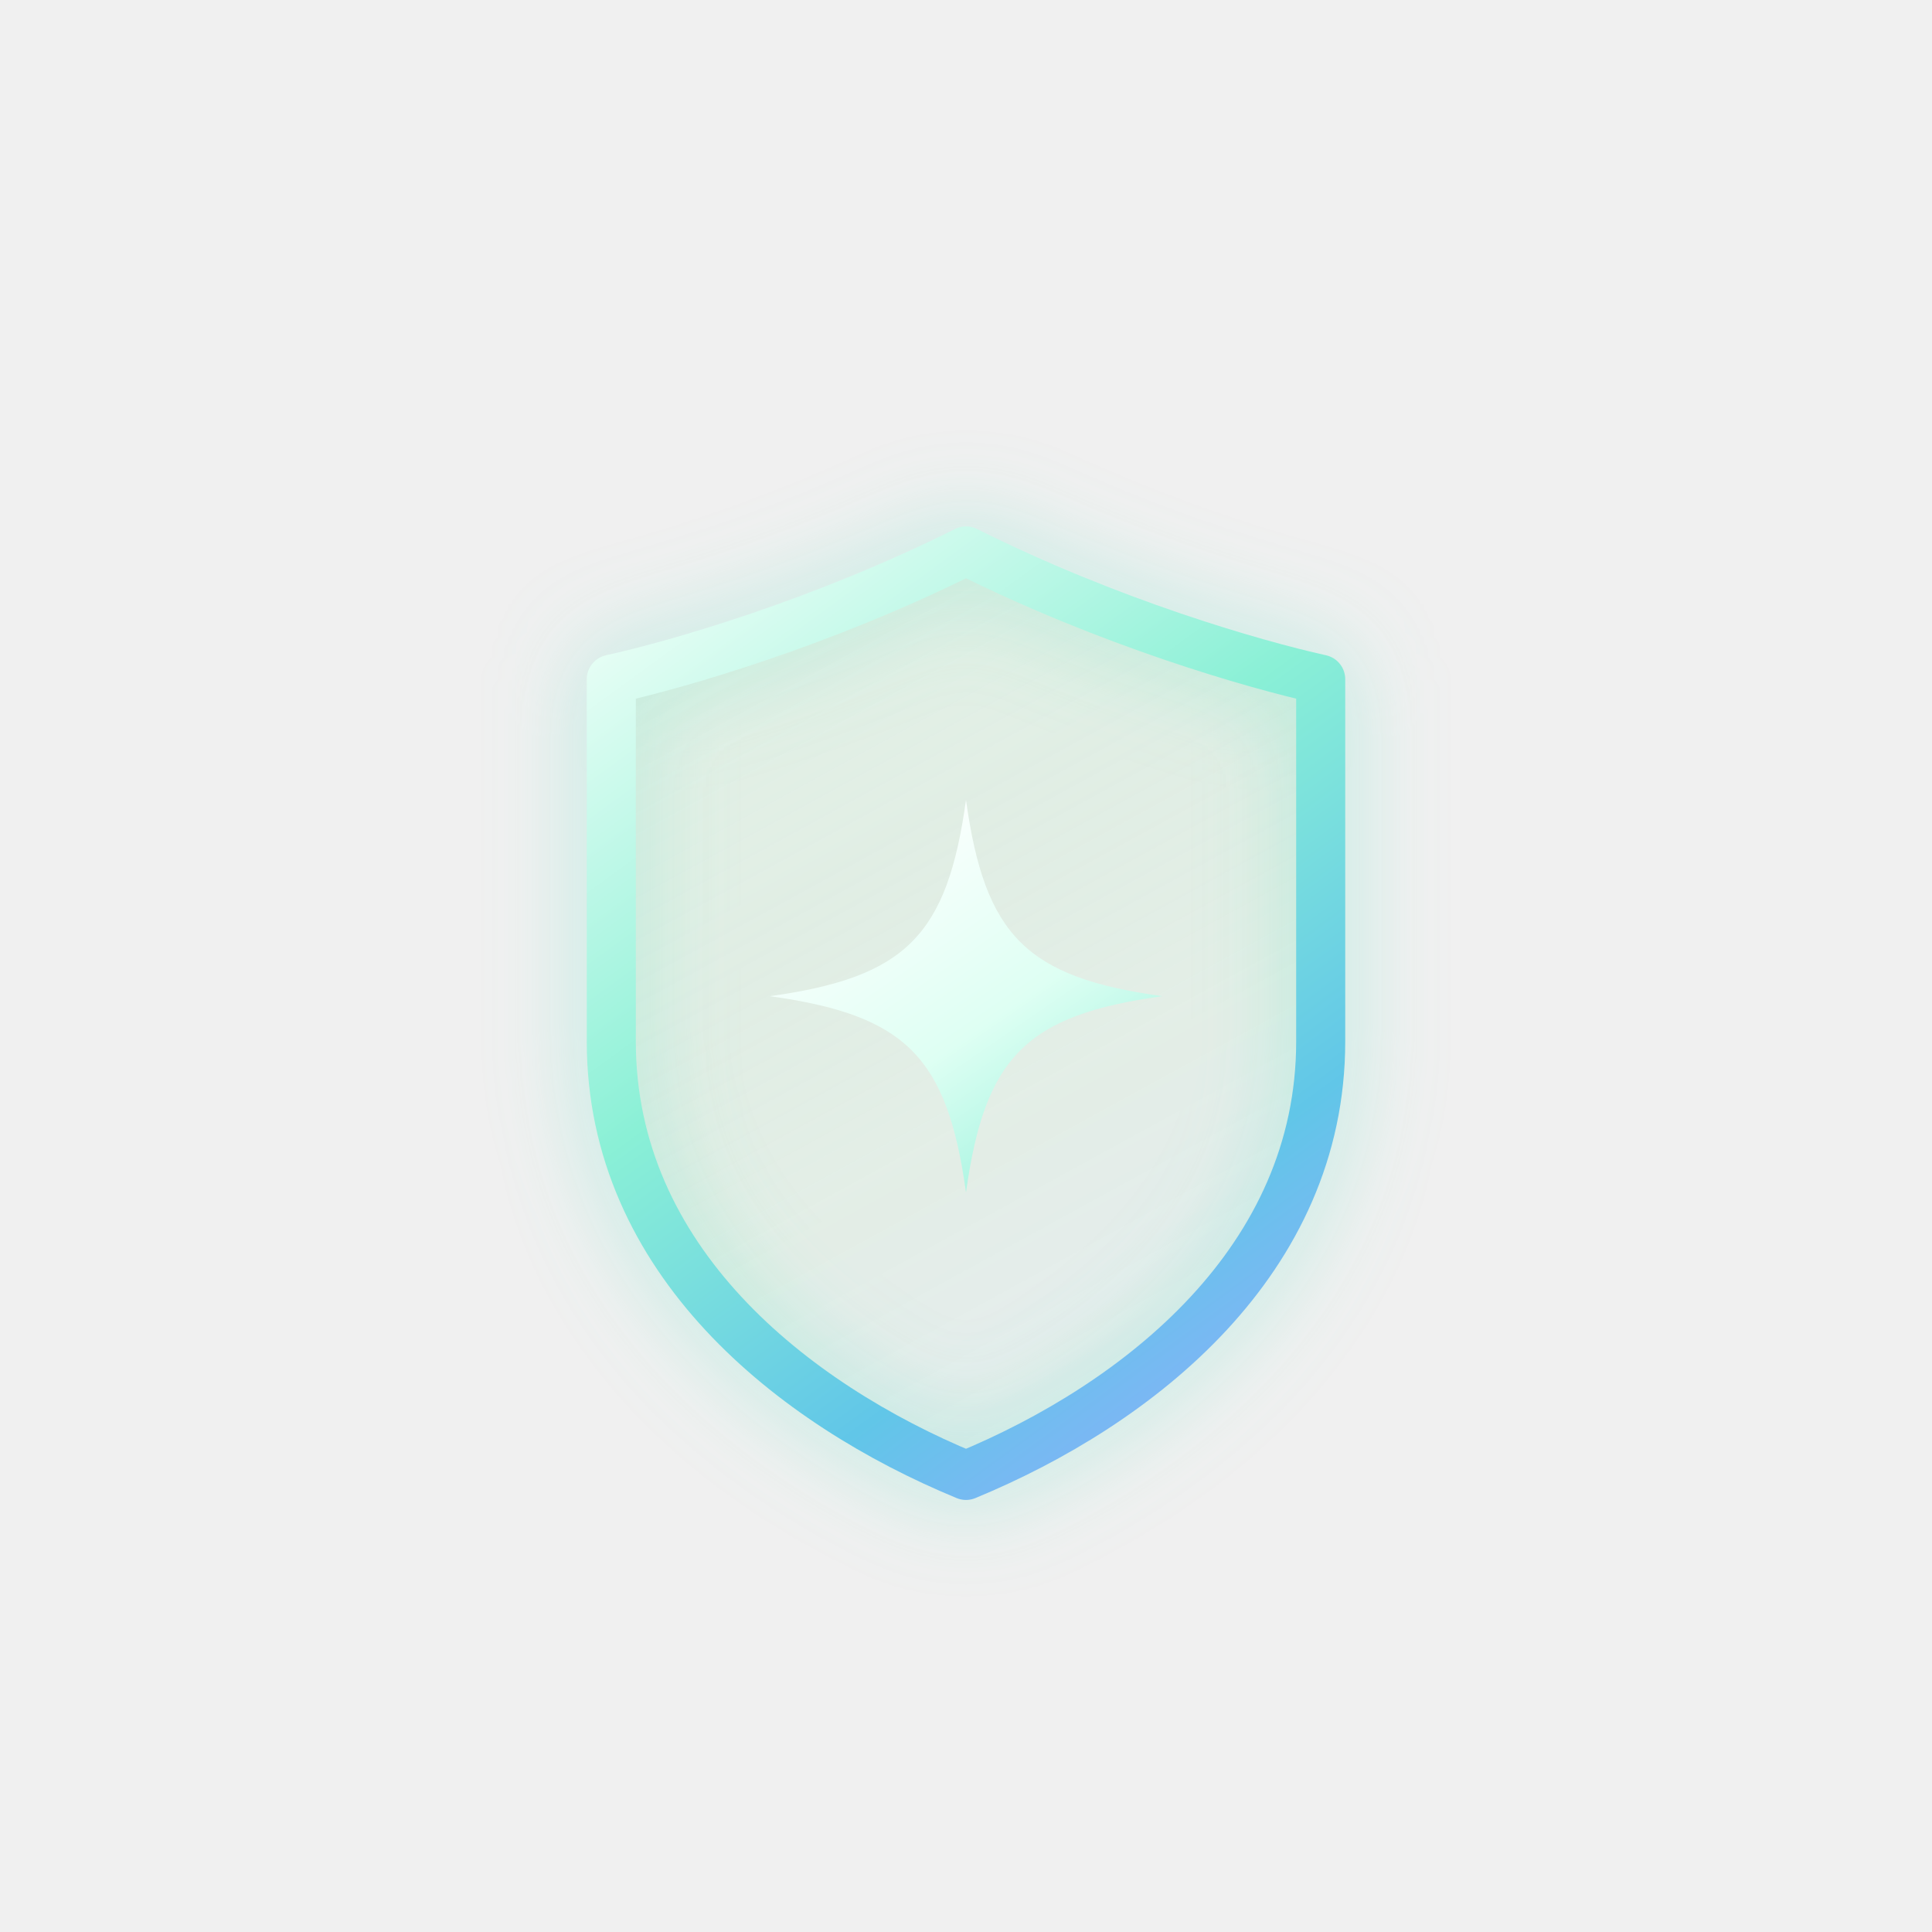
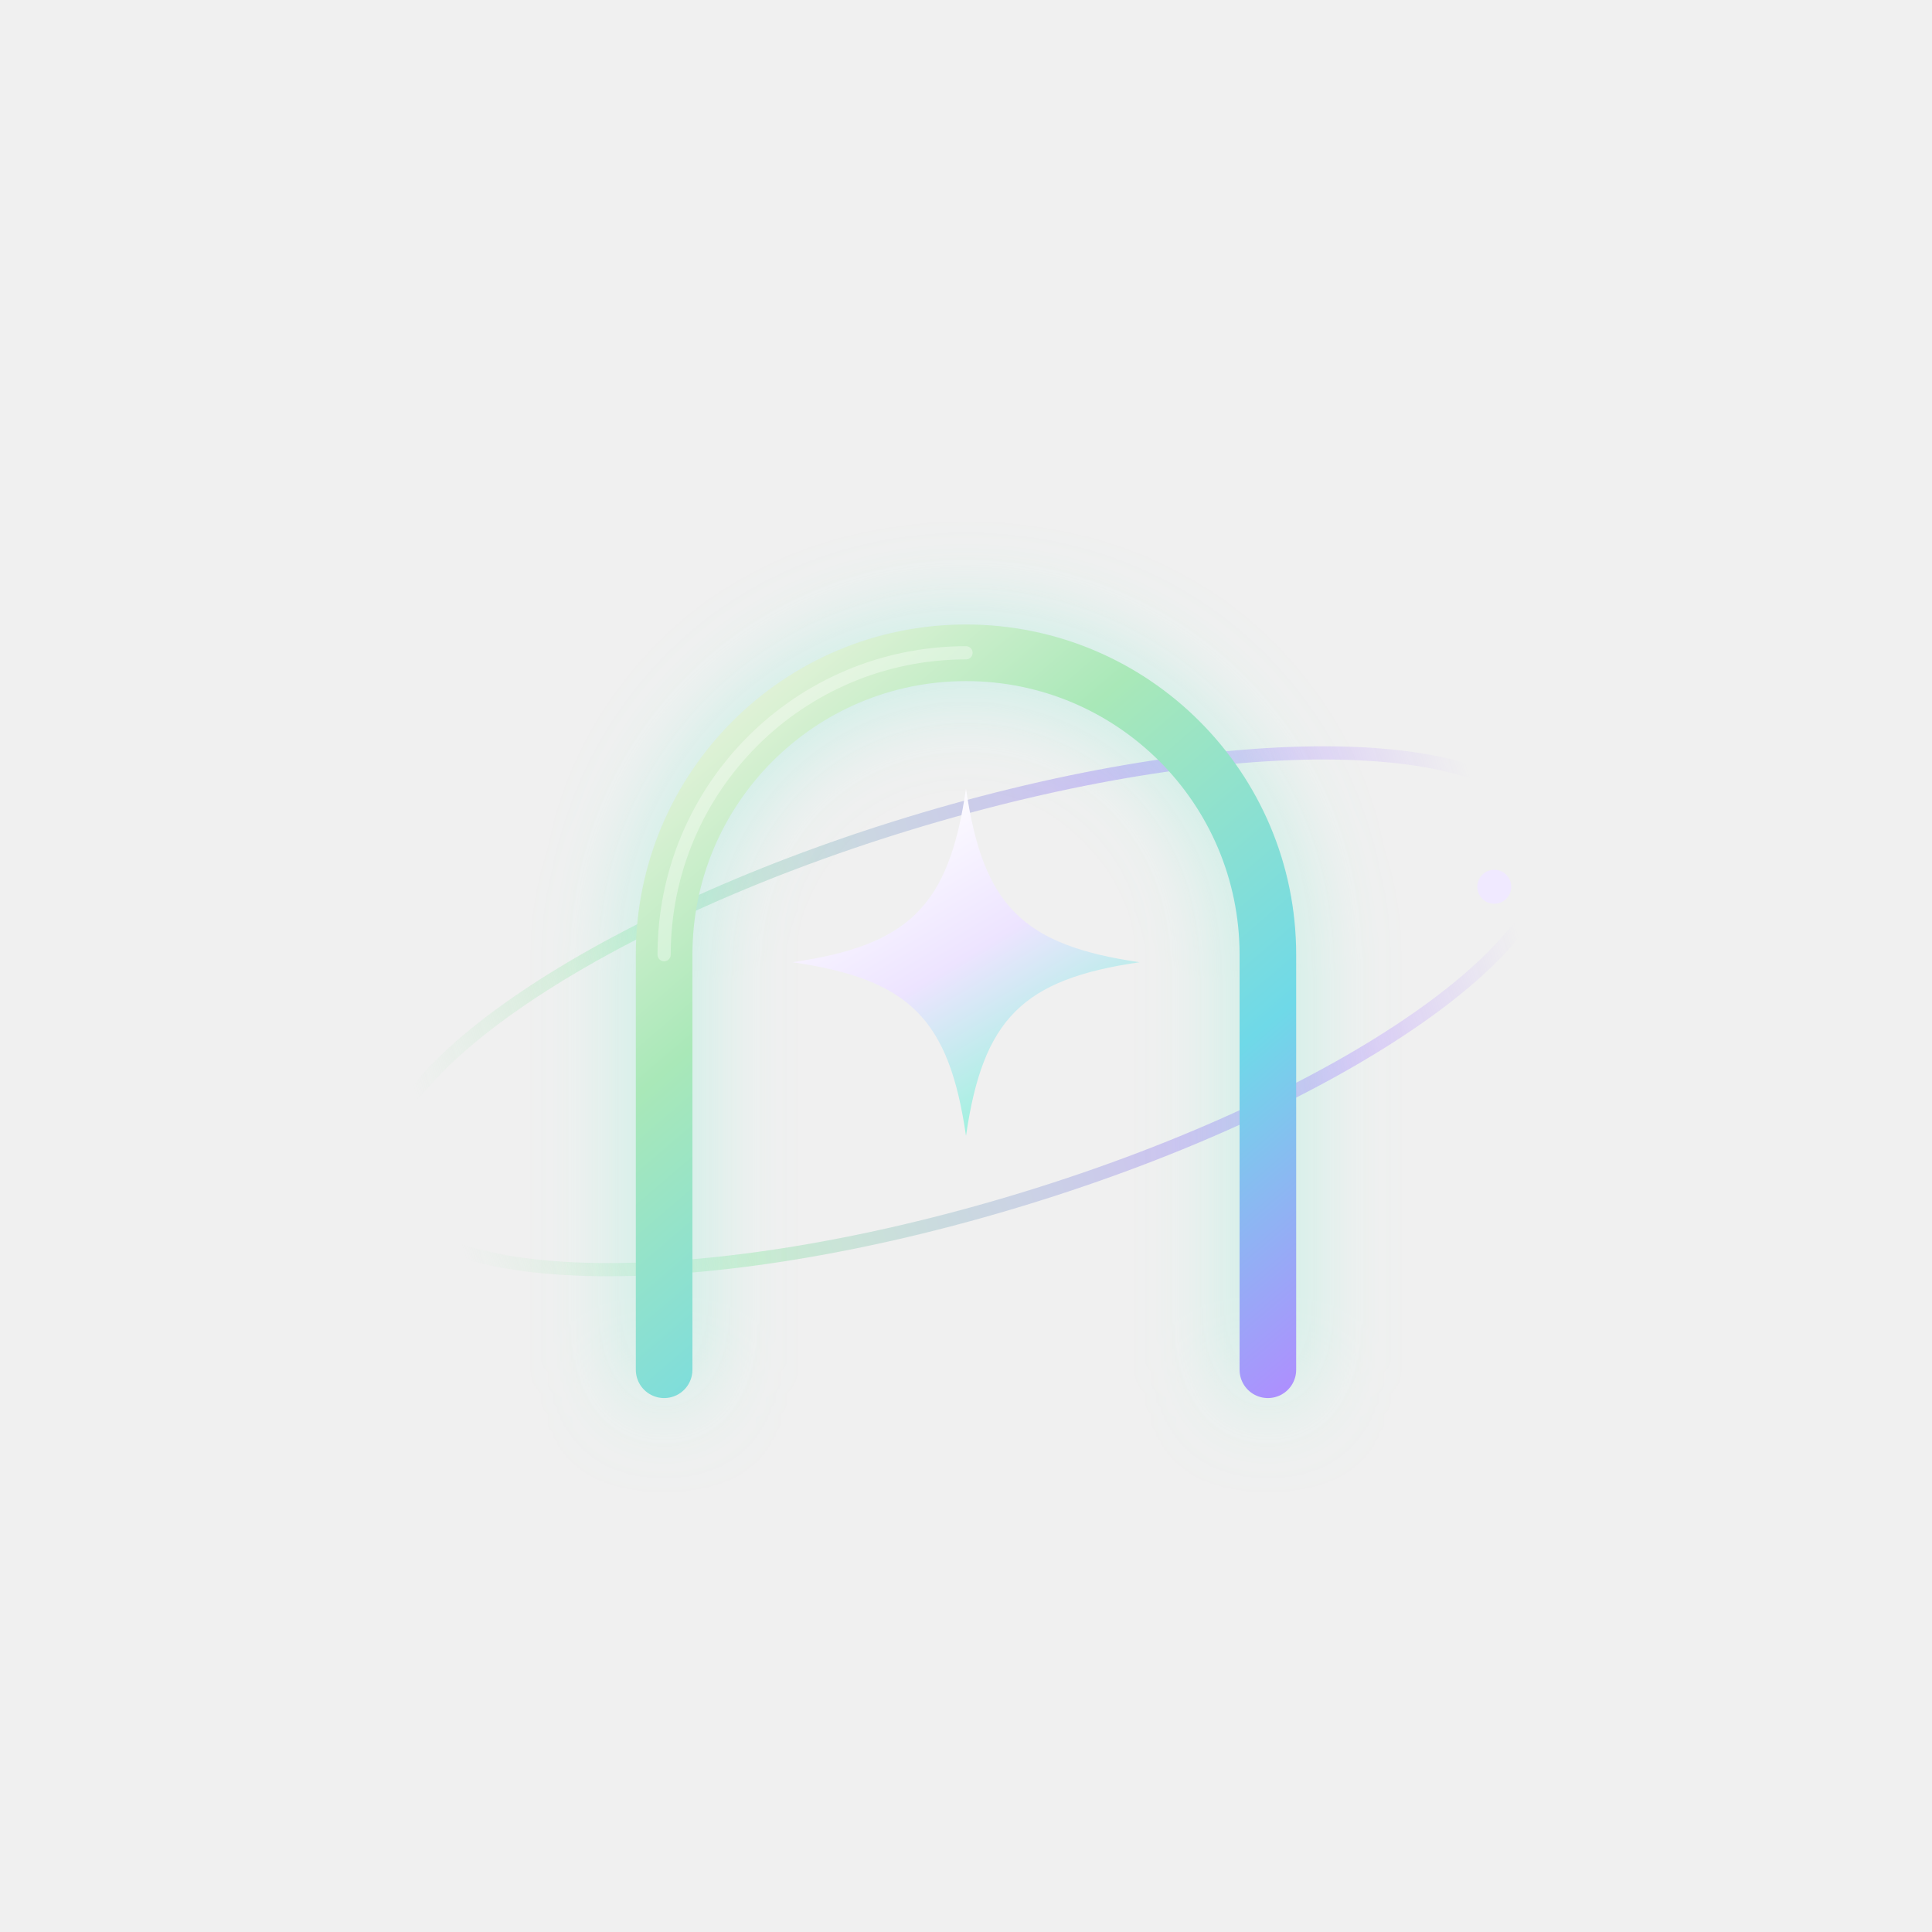
<svg xmlns="http://www.w3.org/2000/svg" width="1024" height="1024" viewBox="0 0 1024 1024">
  <defs>
-     <linearGradient id="edge" x1="356" y1="296" x2="700" y2="768" gradientUnits="userSpaceOnUse">
-       <stop offset="0" stop-color="#EDFFF7" />
-       <stop offset="0.4" stop-color="#8AF0D6" />
-       <stop offset="0.74" stop-color="#61C6E8" />
-       <stop offset="1" stop-color="#93A9FF" />
+     <linearGradient id="edge" x1="340" y1="330" x2="690" y2="740" gradientUnits="userSpaceOnUse">
+       <stop offset="0" stop-color="#FFF7E8" />
+       <stop offset="0.35" stop-color="#A9E8B8" />
+       <stop offset="0.7" stop-color="#6FD9E8" />
+       <stop offset="1" stop-color="#B08CFF" />
    </linearGradient>
-     <linearGradient id="fill" x1="404" y1="320" x2="646" y2="762" gradientUnits="userSpaceOnUse">
-       <stop offset="0" stop-color="#B6F0C3" stop-opacity="0.22" />
-       <stop offset="0.6" stop-color="#6FD98F" stop-opacity="0.10" />
-       <stop offset="1" stop-color="#5FC7DD" stop-opacity="0.06" />
+     <linearGradient id="spark" x1="470" y1="430" x2="560" y2="580" gradientUnits="userSpaceOnUse">
+       <stop offset="0" stop-color="#FFFFFF" />
+       <stop offset="0.5" stop-color="#EDE4FF" />
+       <stop offset="1" stop-color="#9BF2DD" />
    </linearGradient>
-     <linearGradient id="spark" x1="452" y1="440" x2="580" y2="626" gradientUnits="userSpaceOnUse">
-       <stop offset="0" stop-color="#FFFFFF" />
-       <stop offset="0.55" stop-color="#DEFFF3" />
-       <stop offset="1" stop-color="#98F1DC" />
+     <linearGradient id="orbit" x1="220" y1="520" x2="804" y2="520" gradientUnits="userSpaceOnUse">
+       <stop offset="0" stop-color="#A9E8B8" stop-opacity="0.0" />
+       <stop offset="0.25" stop-color="#A9E8B8" stop-opacity="0.55" />
+       <stop offset="0.75" stop-color="#B08CFF" stop-opacity="0.55" />
+       <stop offset="1" stop-color="#B08CFF" stop-opacity="0.0" />
    </linearGradient>
-     <filter id="blur" x="-25%" y="-25%" width="150%" height="150%">
+     <filter id="blur" x="-30%" y="-30%" width="160%" height="160%">
      <feGaussianBlur stdDeviation="24" />
    </filter>
  </defs>
-   <path d="M512 292 C588 330 664 352 700 360 L700 552 C700 668 604 744 512 782 C420 744 324 668 324 552 L324 360 C360 352 436 330 512 292 Z" fill="none" stroke="#7FE7D0" stroke-opacity="0.5" stroke-width="28" stroke-linejoin="round" filter="url(#blur)" />
-   <path d="M512 292 C588 330 664 352 700 360 L700 552 C700 668 604 744 512 782 C420 744 324 668 324 552 L324 360 C360 352 436 330 512 292 Z" fill="url(#fill)" />
-   <path d="M512 292 C588 330 664 352 700 360 L700 552 C700 668 604 744 512 782 C420 744 324 668 324 552 L324 360 C360 352 436 330 512 292 Z" fill="none" stroke="url(#edge)" stroke-width="26" stroke-linejoin="round" />
-   <path d="M512 424 C522 496 544 518 616 528 C544 538 522 560 512 632 C502 560 480 538 408 528 C480 518 502 496 512 424 Z" fill="url(#spark)" />
+   <ellipse cx="512" cy="536" rx="322" ry="104" fill="none" stroke="url(#orbit)" stroke-width="7" transform="rotate(-17 512 536)" />
+   <circle cx="792" cy="470" r="9" fill="#F0E9FF" />
+   <path d="M352 726 L352 506 A160 160 0 0 1 672 506 L672 726" fill="none" stroke="#8AF0D6" stroke-opacity="0.5" stroke-width="32" stroke-linecap="round" stroke-linejoin="round" filter="url(#blur)" />
+   <path d="M352 726 L352 506 A160 160 0 0 1 672 506 L672 726" fill="none" stroke="url(#edge)" stroke-width="30" stroke-linecap="round" stroke-linejoin="round" />
+   <path d="M512 418 C521 480 542 501 604 510 C542 519 521 540 512 602 C503 540 482 519 420 510 C482 501 503 480 512 418 Z" fill="url(#spark)" />
+   <path d="M352 506 A160 160 0 0 1 512 346" fill="none" stroke="#FFFFFF" stroke-opacity="0.35" stroke-width="7" stroke-linecap="round" />
</svg>
